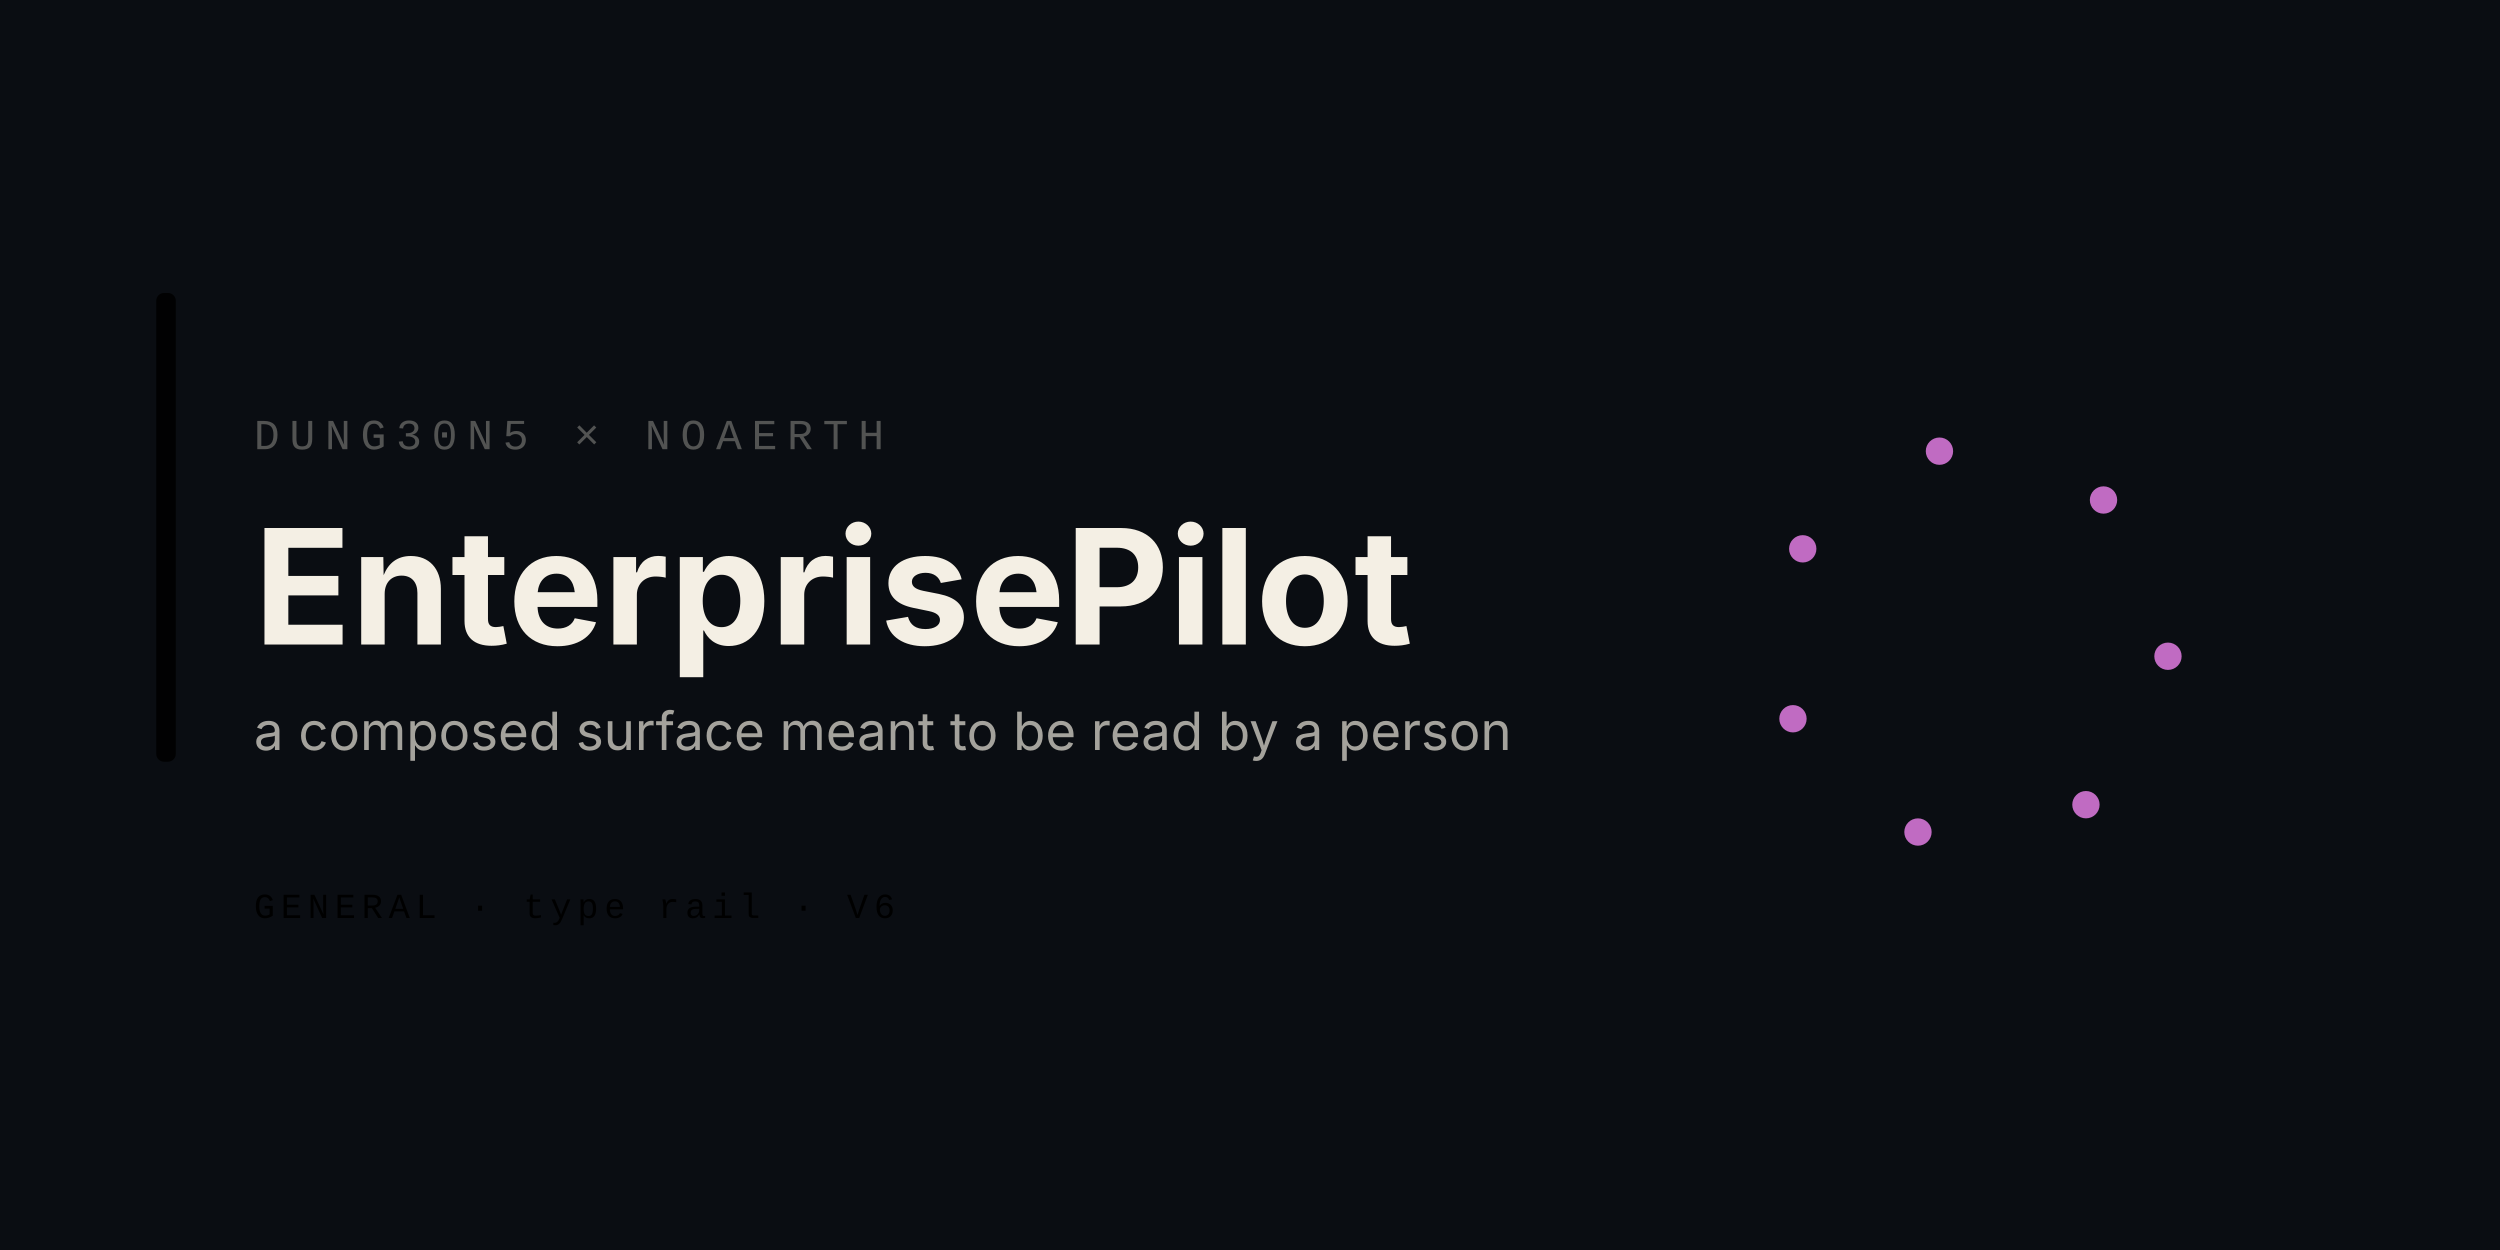
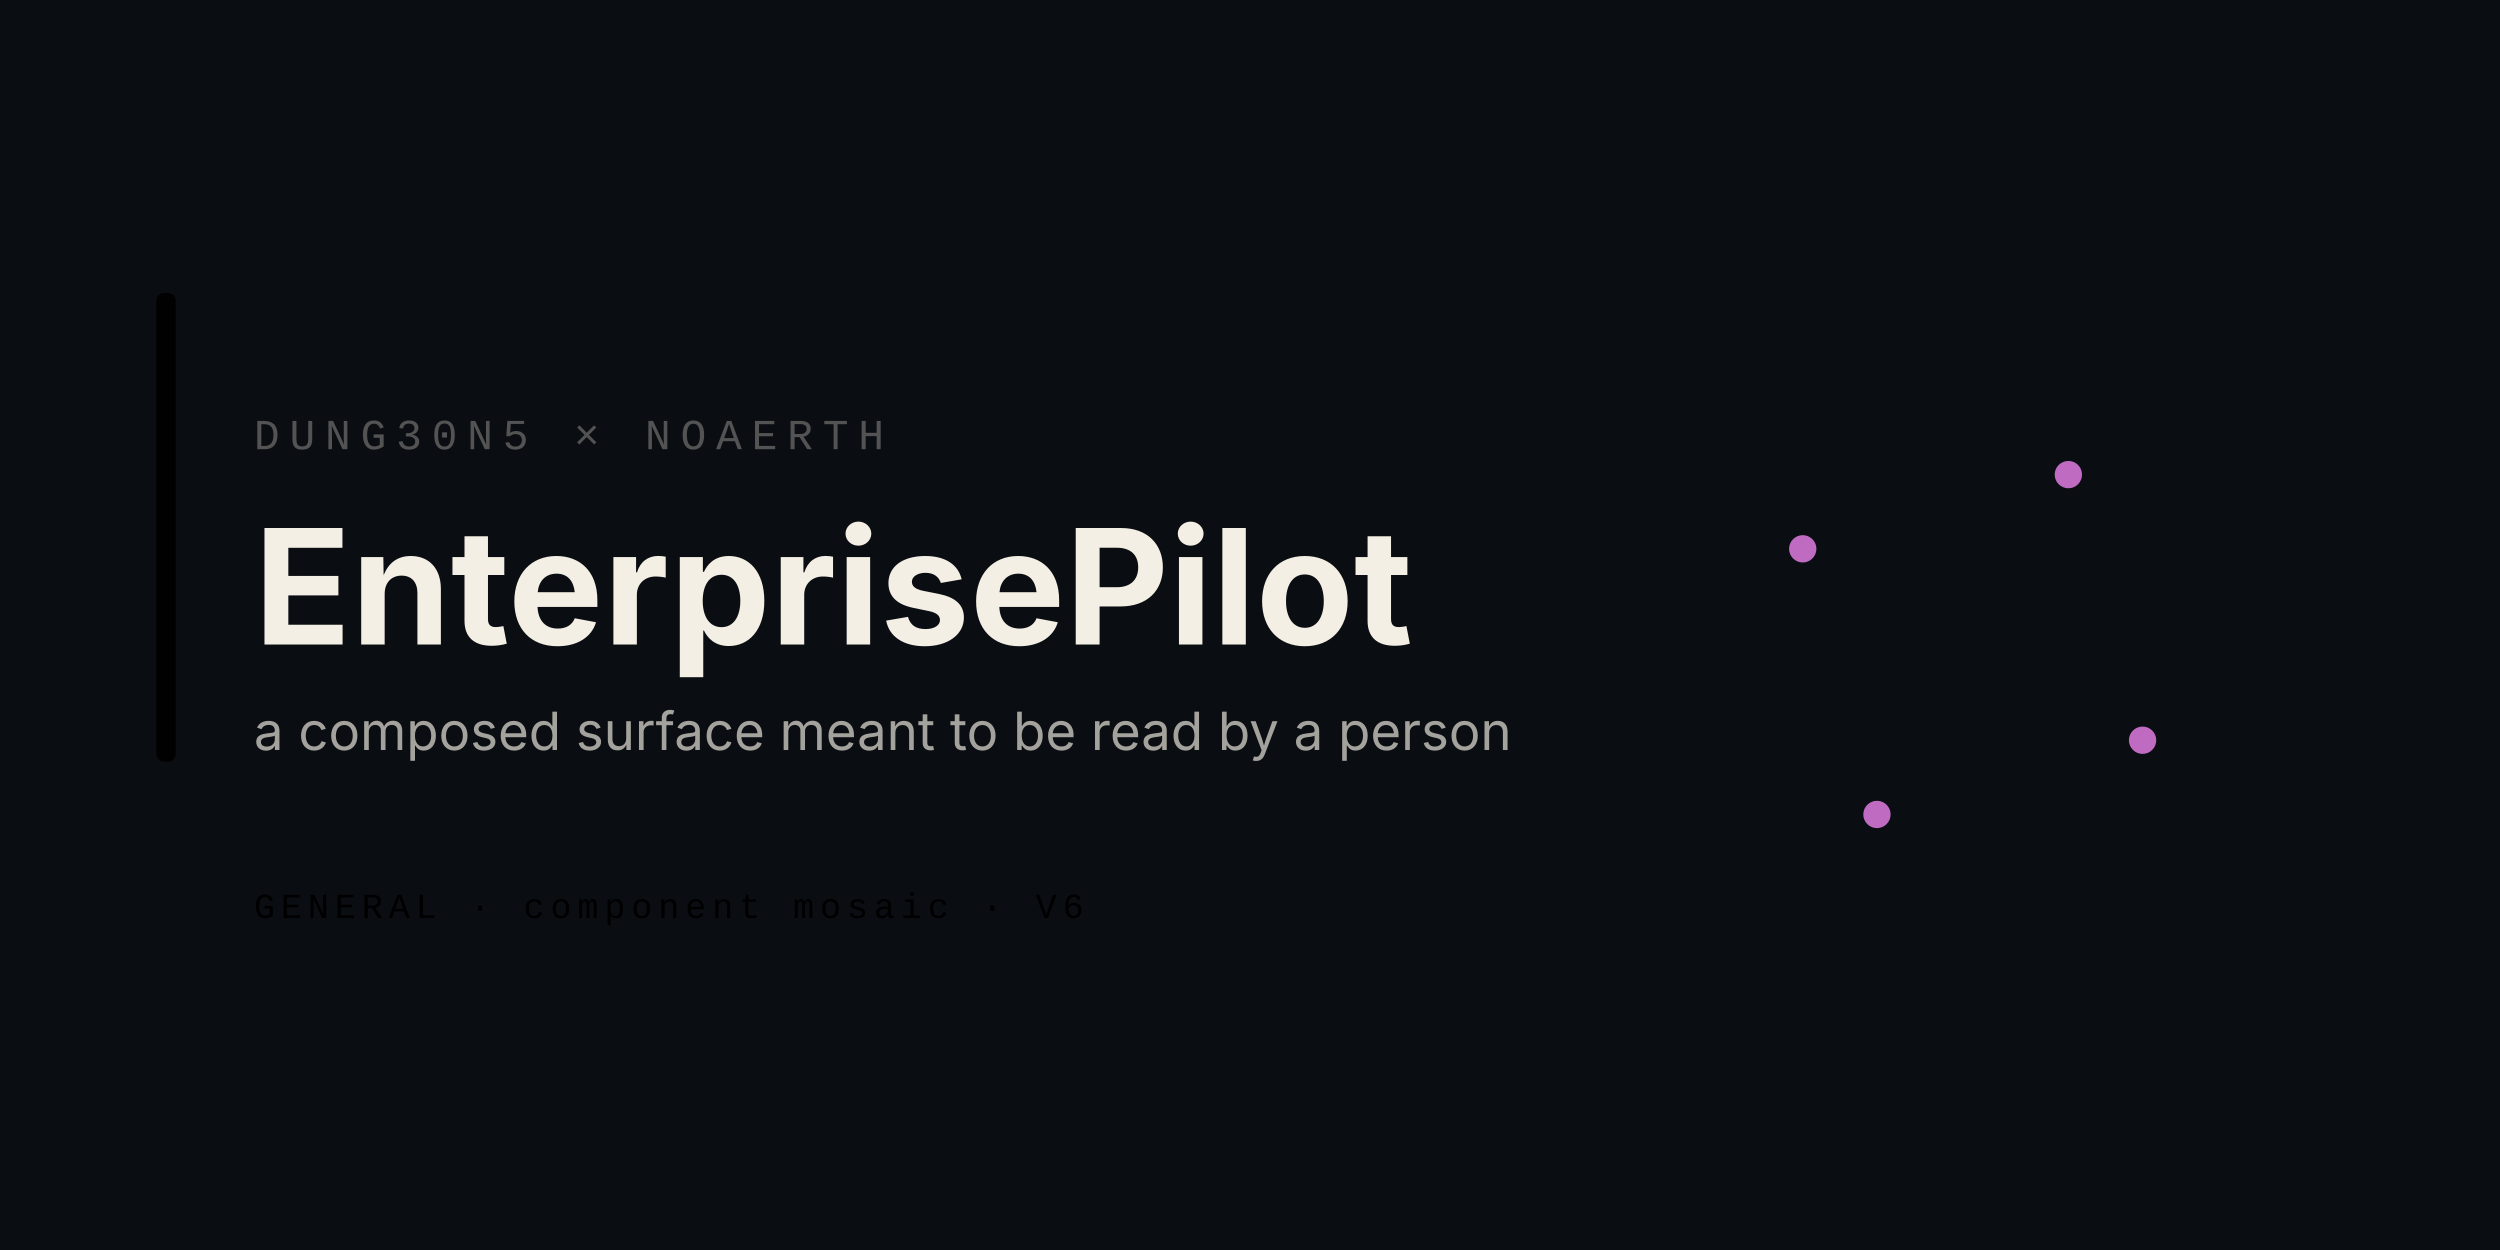
<svg xmlns="http://www.w3.org/2000/svg" viewBox="0 0 1280 640" width="1280" height="640" role="img" aria-label="EnterprisePilot project card">
  <rect width="1280" height="640" fill="#0a0d12" />
  <circle cx="1010" cy="330" r="52" fill="none" stroke="mint" stroke-width="1.4" opacity="0.50" />
-   <circle cx="1010" cy="330" r="94" fill="none" stroke="mint" stroke-width="1.4" opacity="0.39" />
-   <circle cx="1010" cy="330" r="136" fill="none" stroke="mint" stroke-width="1.4" opacity="0.28" />
+   <circle cx="1010" cy="330" r="89" fill="none" stroke="mint" stroke-width="1.4" opacity="0.39" />
+   <circle cx="1010" cy="330" r="126" fill="none" stroke="mint" stroke-width="1.4" opacity="0.28" />
+   <circle cx="1010" cy="330" r="163" fill="none" stroke="mint" stroke-width="1.4" opacity="0.17" />
  <circle cx="923" cy="281" r="7" fill="violet" opacity="0.8" />
-   <circle cx="993" cy="231" r="7" fill="violet" opacity="0.8" />
-   <circle cx="1077" cy="256" r="7" fill="violet" opacity="0.8" />
-   <circle cx="1110" cy="336" r="7" fill="violet" opacity="0.8" />
-   <circle cx="1068" cy="412" r="7" fill="violet" opacity="0.8" />
-   <circle cx="982" cy="426" r="7" fill="violet" opacity="0.8" />
-   <circle cx="918" cy="368" r="7" fill="violet" opacity="0.8" />
+   <circle cx="1059" cy="243" r="7" fill="violet" opacity="0.8" />
+   <circle cx="1097" cy="379" r="7" fill="violet" opacity="0.8" />
+   <circle cx="961" cy="417" r="7" fill="violet" opacity="0.8" />
  <rect x="80" y="150" width="10" height="240" rx="4" fill="mint" opacity="0.9" />
  <text x="130" y="230" font-family="ui-monospace, SFMono-Regular, Menlo, Monaco, Consolas, 'Liberation Mono', monospace" font-size="22" letter-spacing="5" fill="#f4efe44f">DUNG30N5 × NOAERTH</text>
  <text x="130" y="330" font-family="-apple-system, BlinkMacSystemFont, 'Segoe UI', Inter, Helvetica, Arial, sans-serif" font-size="82" font-weight="700" fill="#f4efe4">EnterprisePilot</text>
  <text x="130" y="384" font-family="-apple-system, BlinkMacSystemFont, 'Segoe UI', Inter, Helvetica, Arial, sans-serif" font-size="27" fill="#f4efe4a8">a composed surface meant to be read by a person</text>
-   <text x="130" y="470" font-family="ui-monospace, SFMono-Regular, Menlo, Monaco, Consolas, 'Liberation Mono', monospace" font-size="18" fill="mint" letter-spacing="3">GENERAL · type rail · V6</text>
+   <text x="130" y="470" font-family="ui-monospace, SFMono-Regular, Menlo, Monaco, Consolas, 'Liberation Mono', monospace" font-size="18" fill="mint" letter-spacing="3">GENERAL · component mosaic · V6</text>
</svg>
